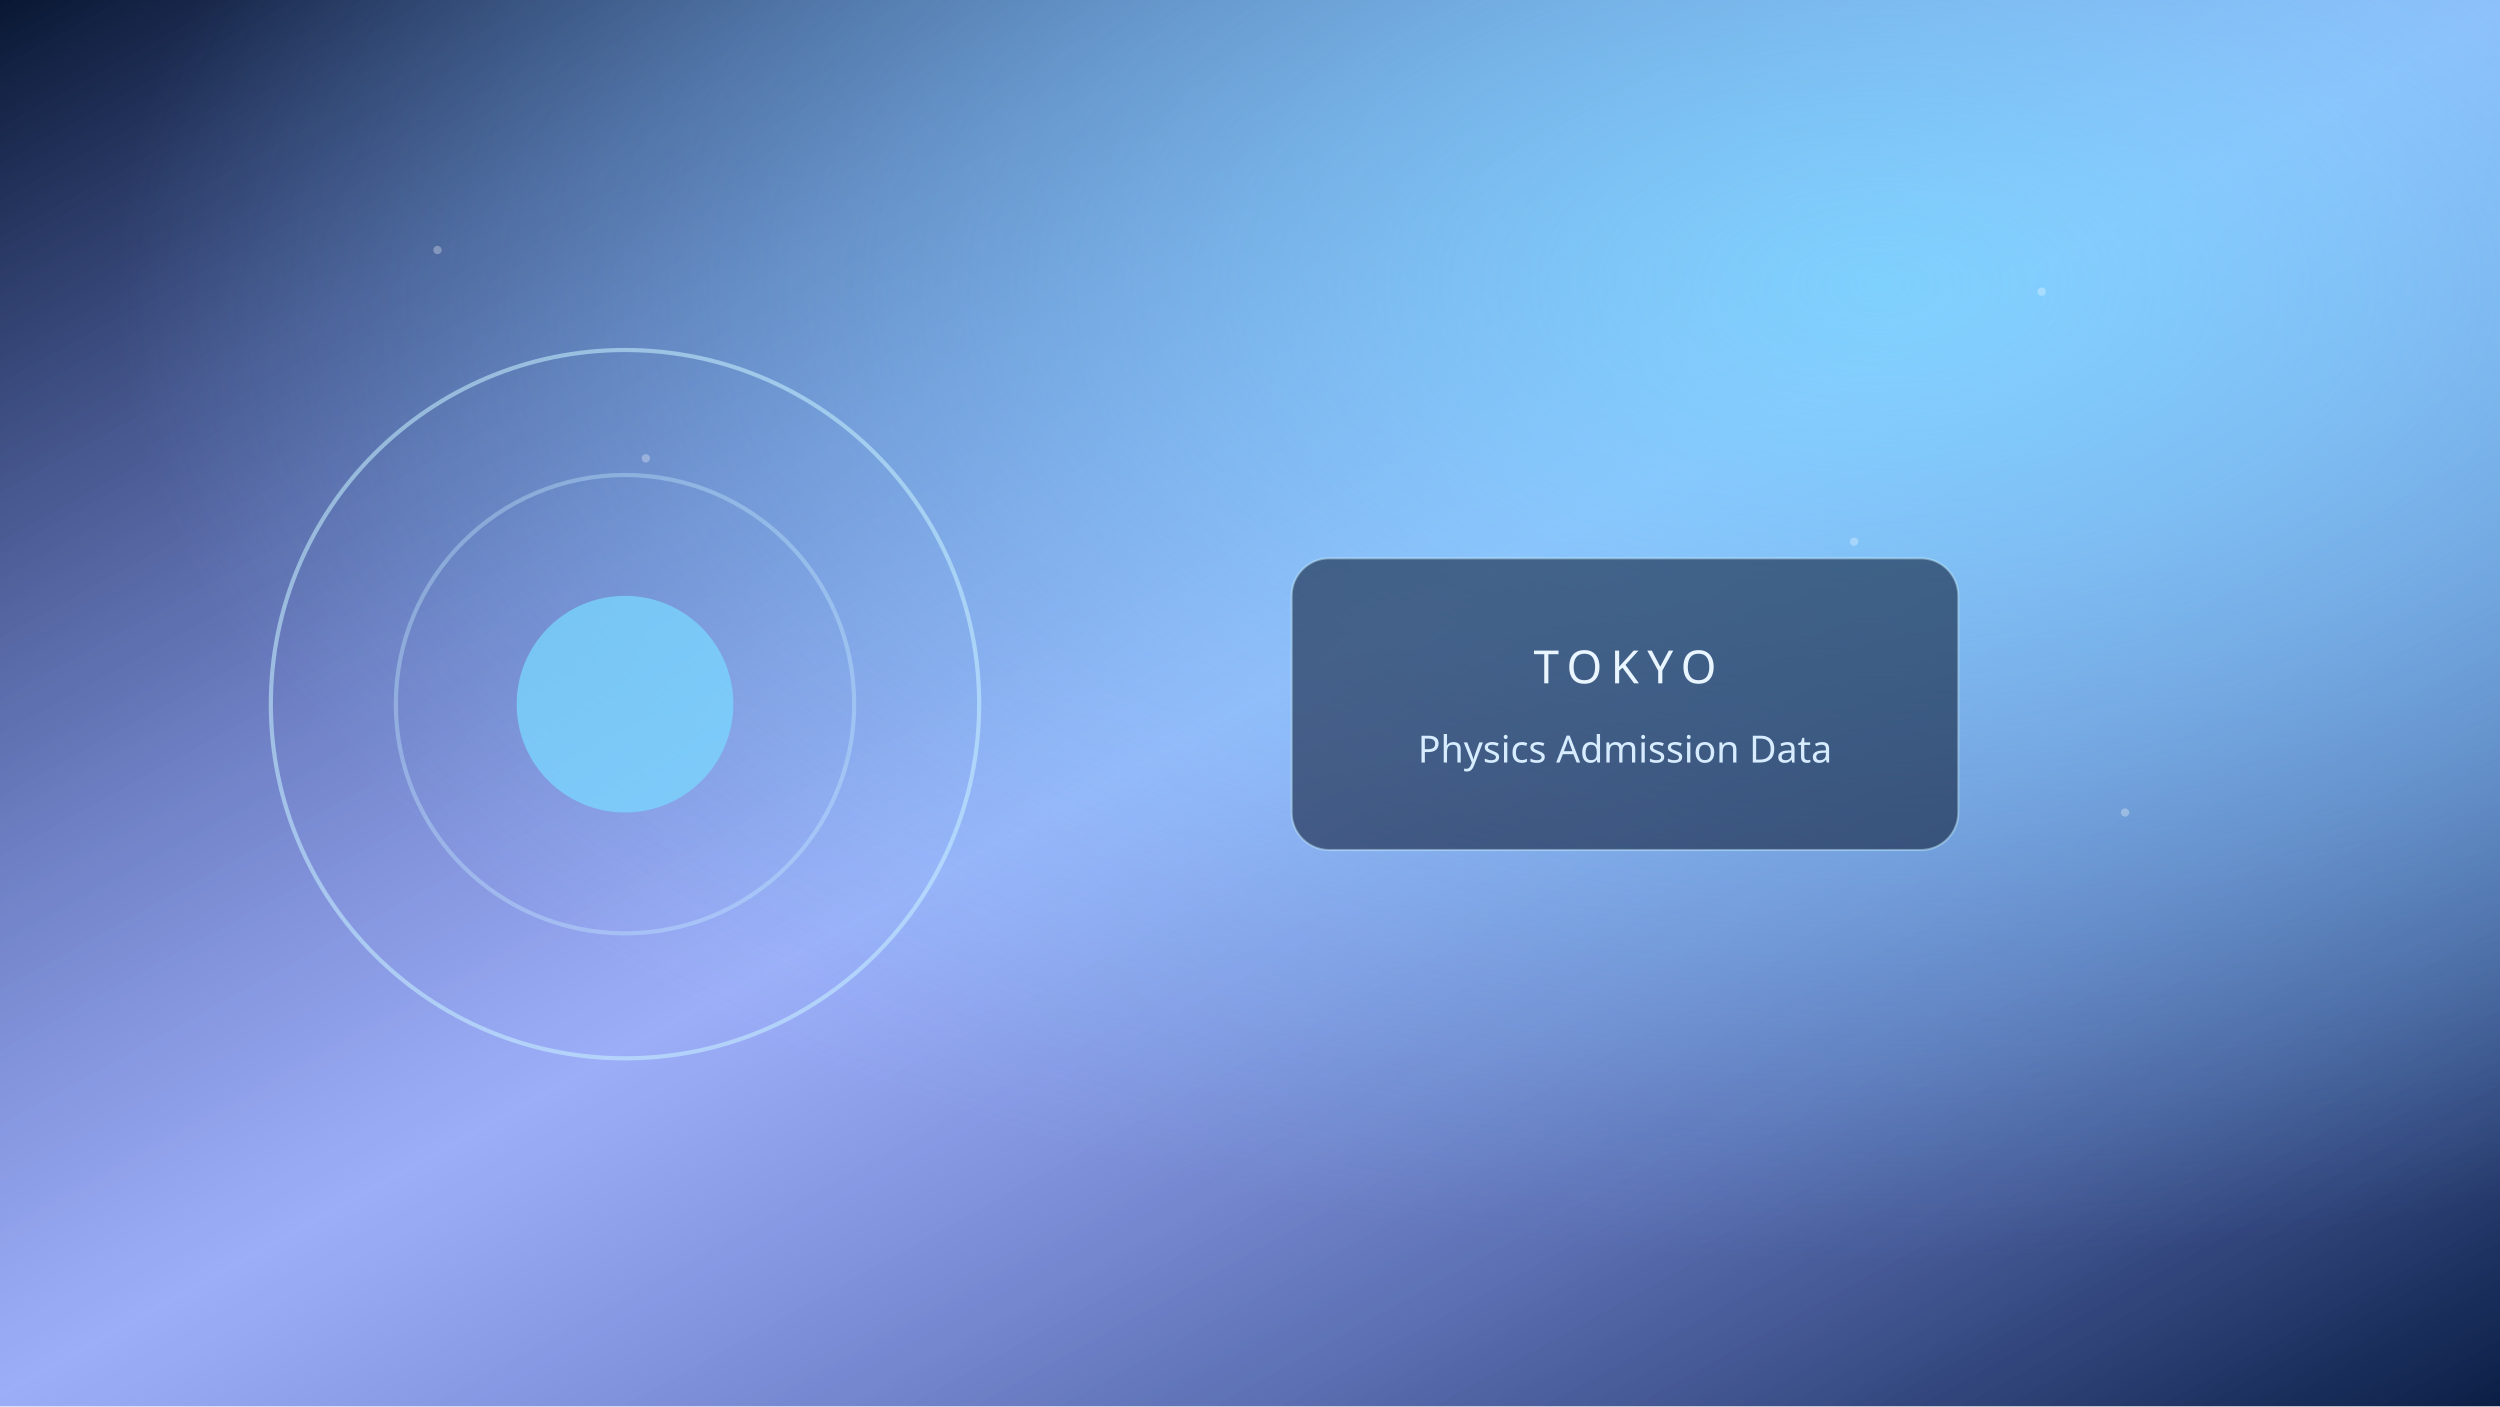
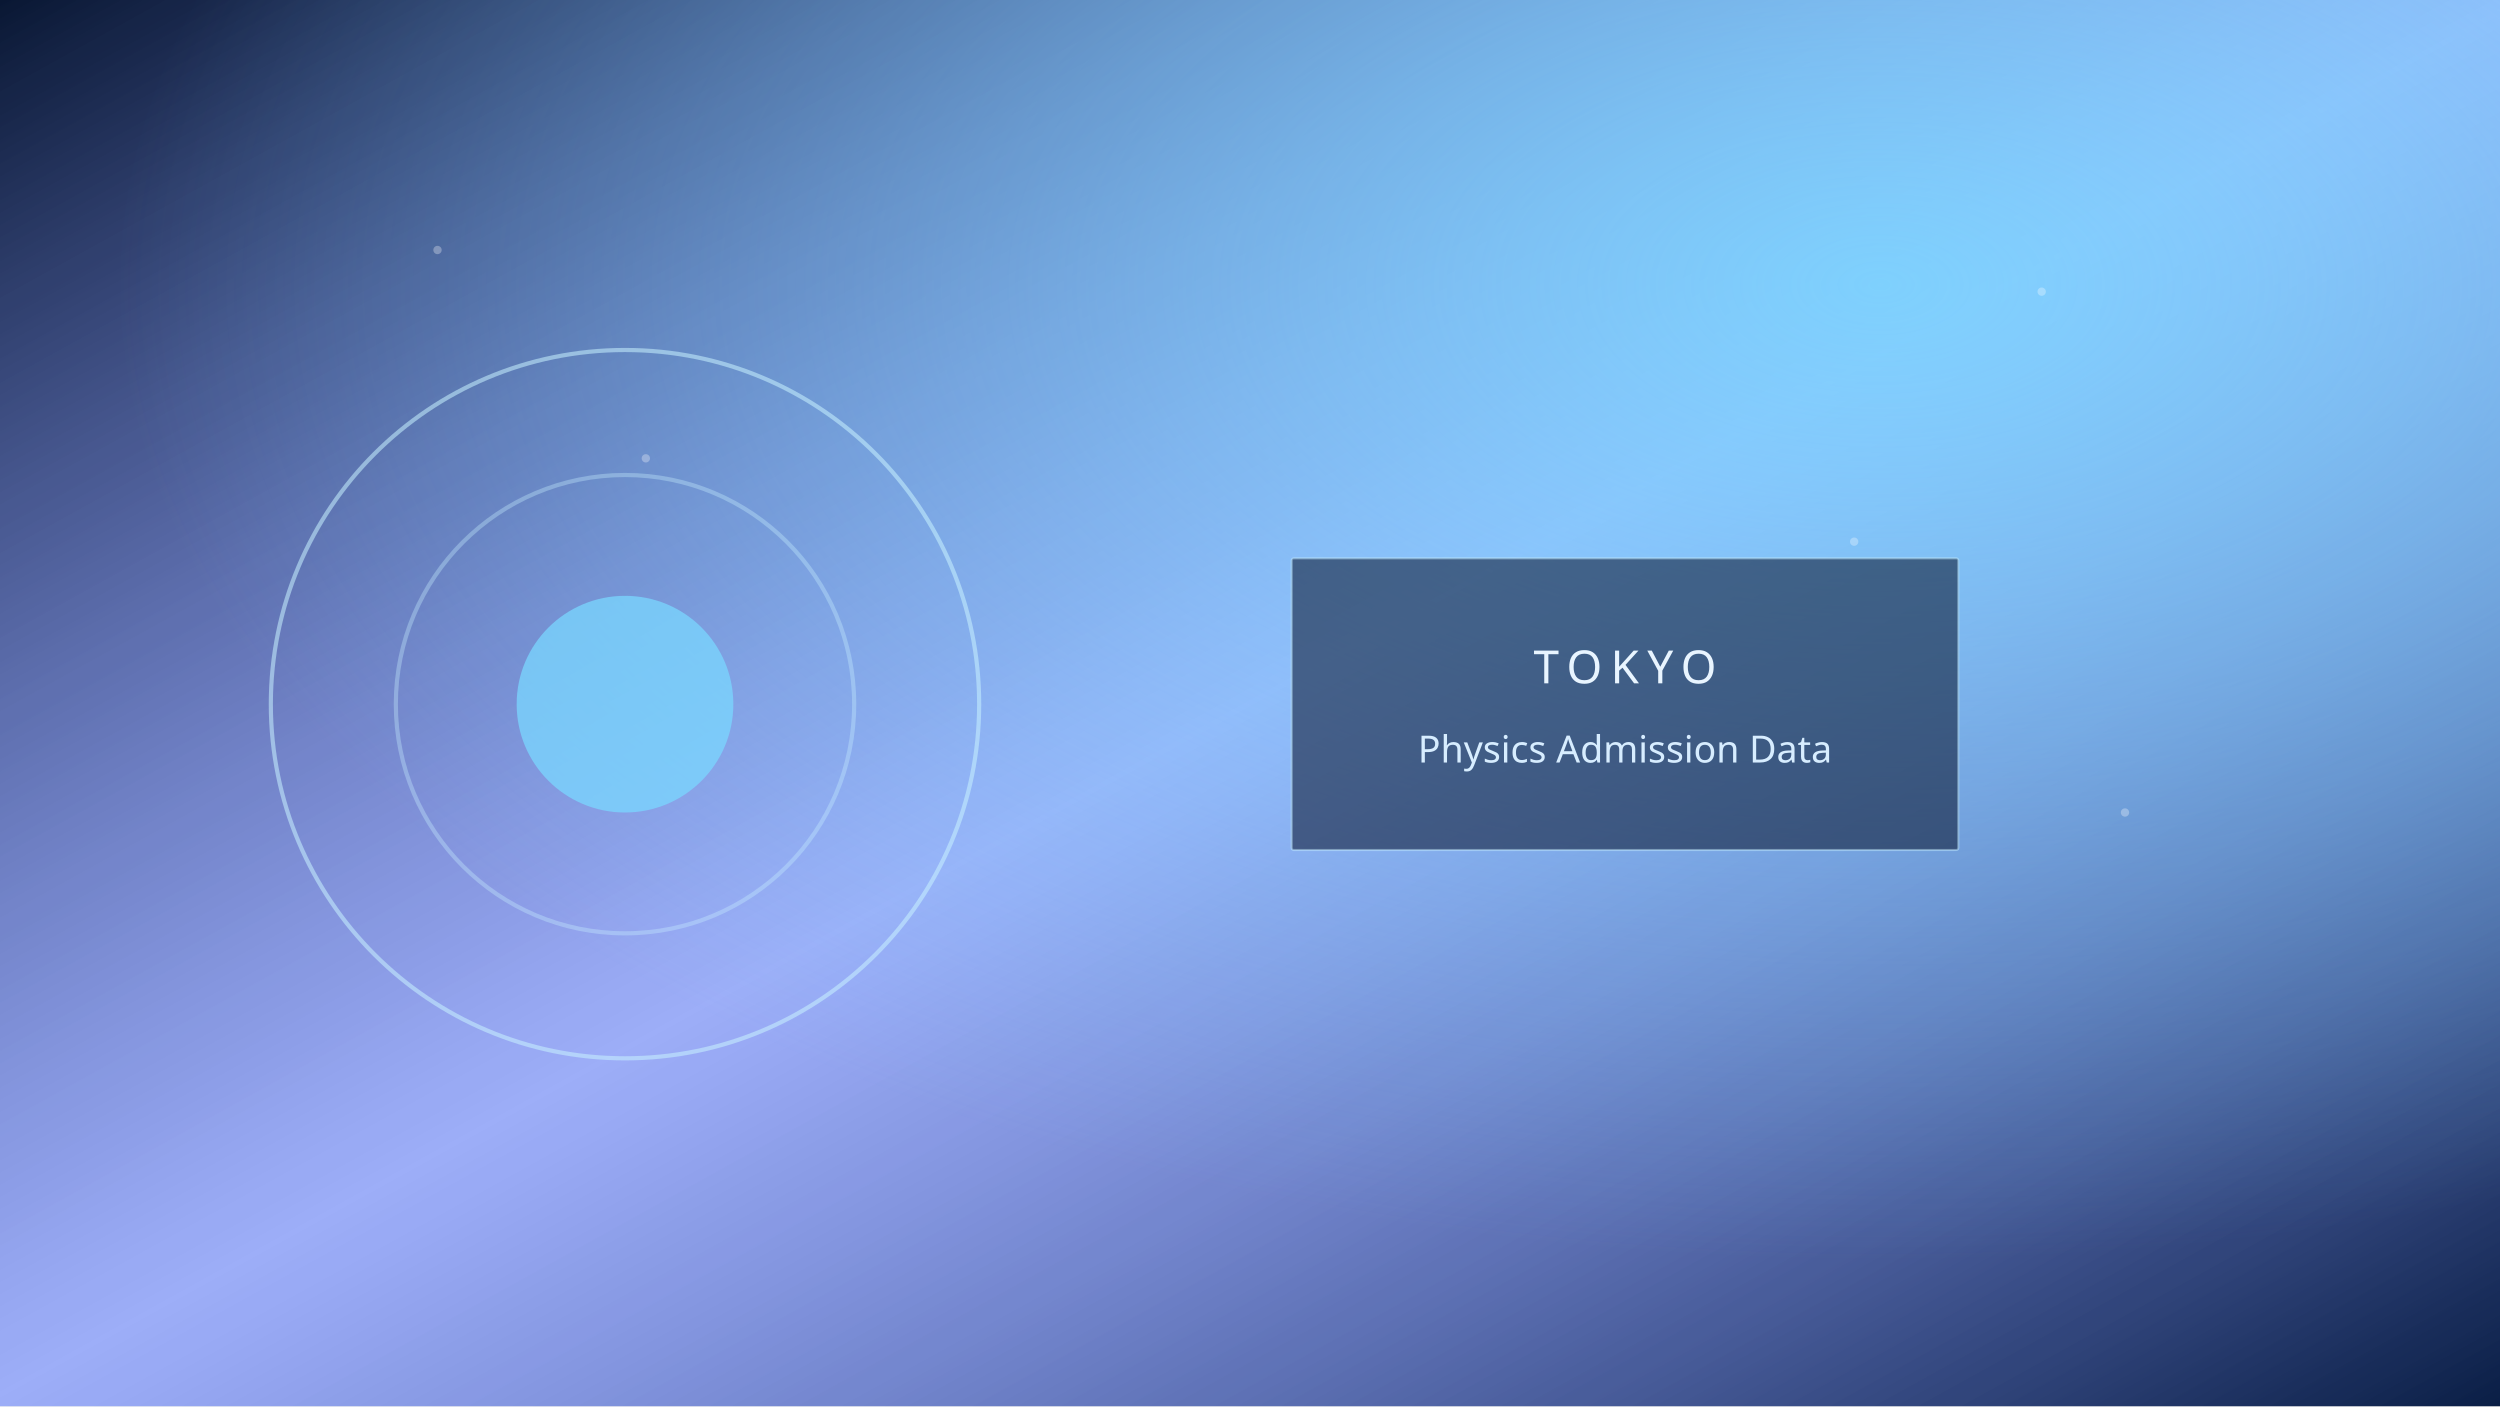
<svg xmlns="http://www.w3.org/2000/svg" viewBox="0 0 1200 675" role="img" aria-label="TOKYO university image">
  <defs>
    <linearGradient id="bg" x1="0" y1="0" x2="1" y2="1">
      <stop offset="0%" stop-color="#091733" />
      <stop offset="50%" stop-color="#5a78ff" stop-opacity="0.55" />
      <stop offset="100%" stop-color="#0a1e45" />
    </linearGradient>
    <radialGradient id="halo" cx="0.75" cy="0.2" r="0.7">
      <stop offset="0%" stop-color="#7ad7ff" stop-opacity="0.85" />
      <stop offset="100%" stop-color="#7ad7ff" stop-opacity="0" />
    </radialGradient>
  </defs>
  <rect width="1200" height="675" fill="url(#bg)" />
  <rect width="1200" height="675" fill="url(#halo)" />
  <g opacity="0.3">
    <circle cx="210" cy="120" r="2" fill="white" />
    <circle cx="310" cy="220" r="2" fill="white" />
    <circle cx="980" cy="140" r="2" fill="white" />
    <circle cx="890" cy="260" r="2" fill="white" />
    <circle cx="1020" cy="390" r="2" fill="white" />
  </g>
  <g transform="translate(300,338)">
    <circle cx="0" cy="0" r="170" fill="none" stroke="#c9f1ff" stroke-opacity="0.55" stroke-width="2" />
    <circle cx="0" cy="0" r="110" fill="none" stroke="#c9f1ff" stroke-opacity="0.35" stroke-width="2" />
    <circle cx="0" cy="0" r="52" fill="#7ad7ff" fill-opacity="0.75" />
  </g>
  <g transform="translate(780,338)">
-     <rect x="-160" y="-70" width="320" height="140" rx="18" fill="#08132d" fill-opacity="0.55" stroke="#c9f1ff" stroke-opacity="0.45" />
+     <rect x="-160" y="-70" width="320" height="140" rx="1" fill="#08132d" fill-opacity="0.55" stroke="#c9f1ff" stroke-opacity="0.45" />
    <text x="0" y="-10" text-anchor="middle" font-size="22" font-family="Segoe UI, Noto Sans JP, sans-serif" fill="#e9f5ff" letter-spacing="4">TOKYO</text>
    <text x="0" y="28" text-anchor="middle" font-size="18" font-family="Segoe UI, Noto Sans JP, sans-serif" fill="#d7edff">Physics Admission Data</text>
  </g>
</svg>
